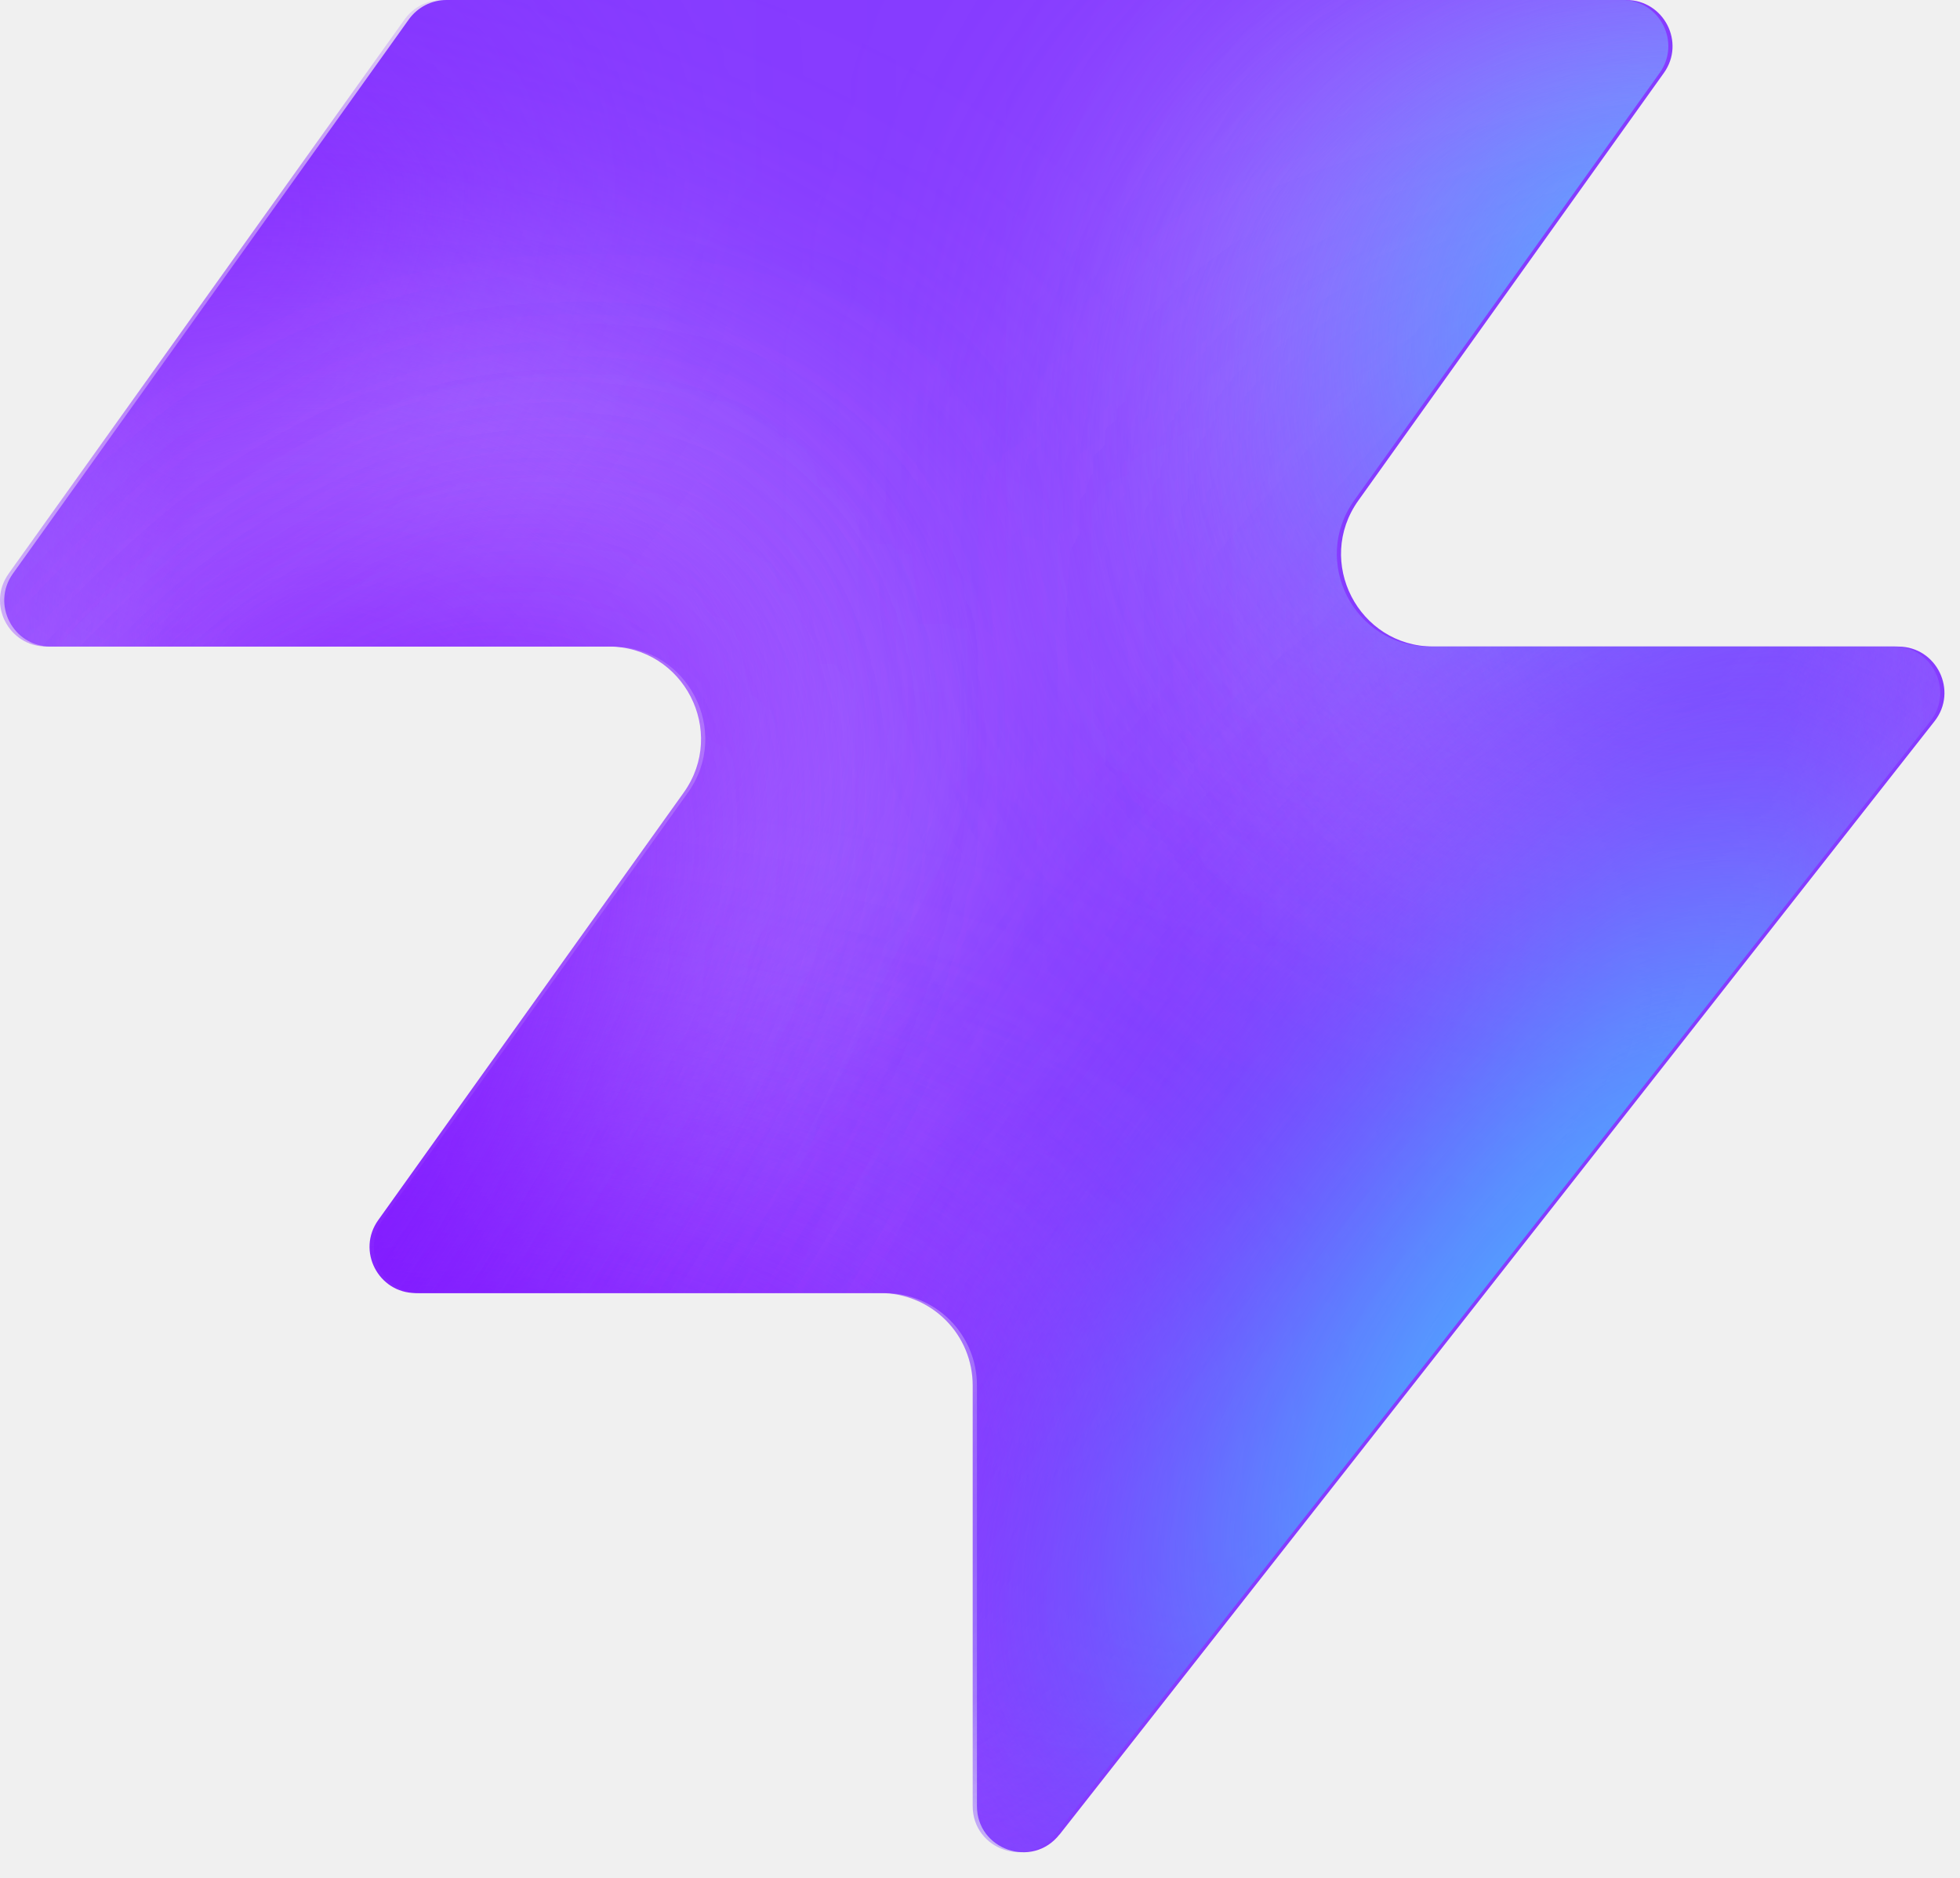
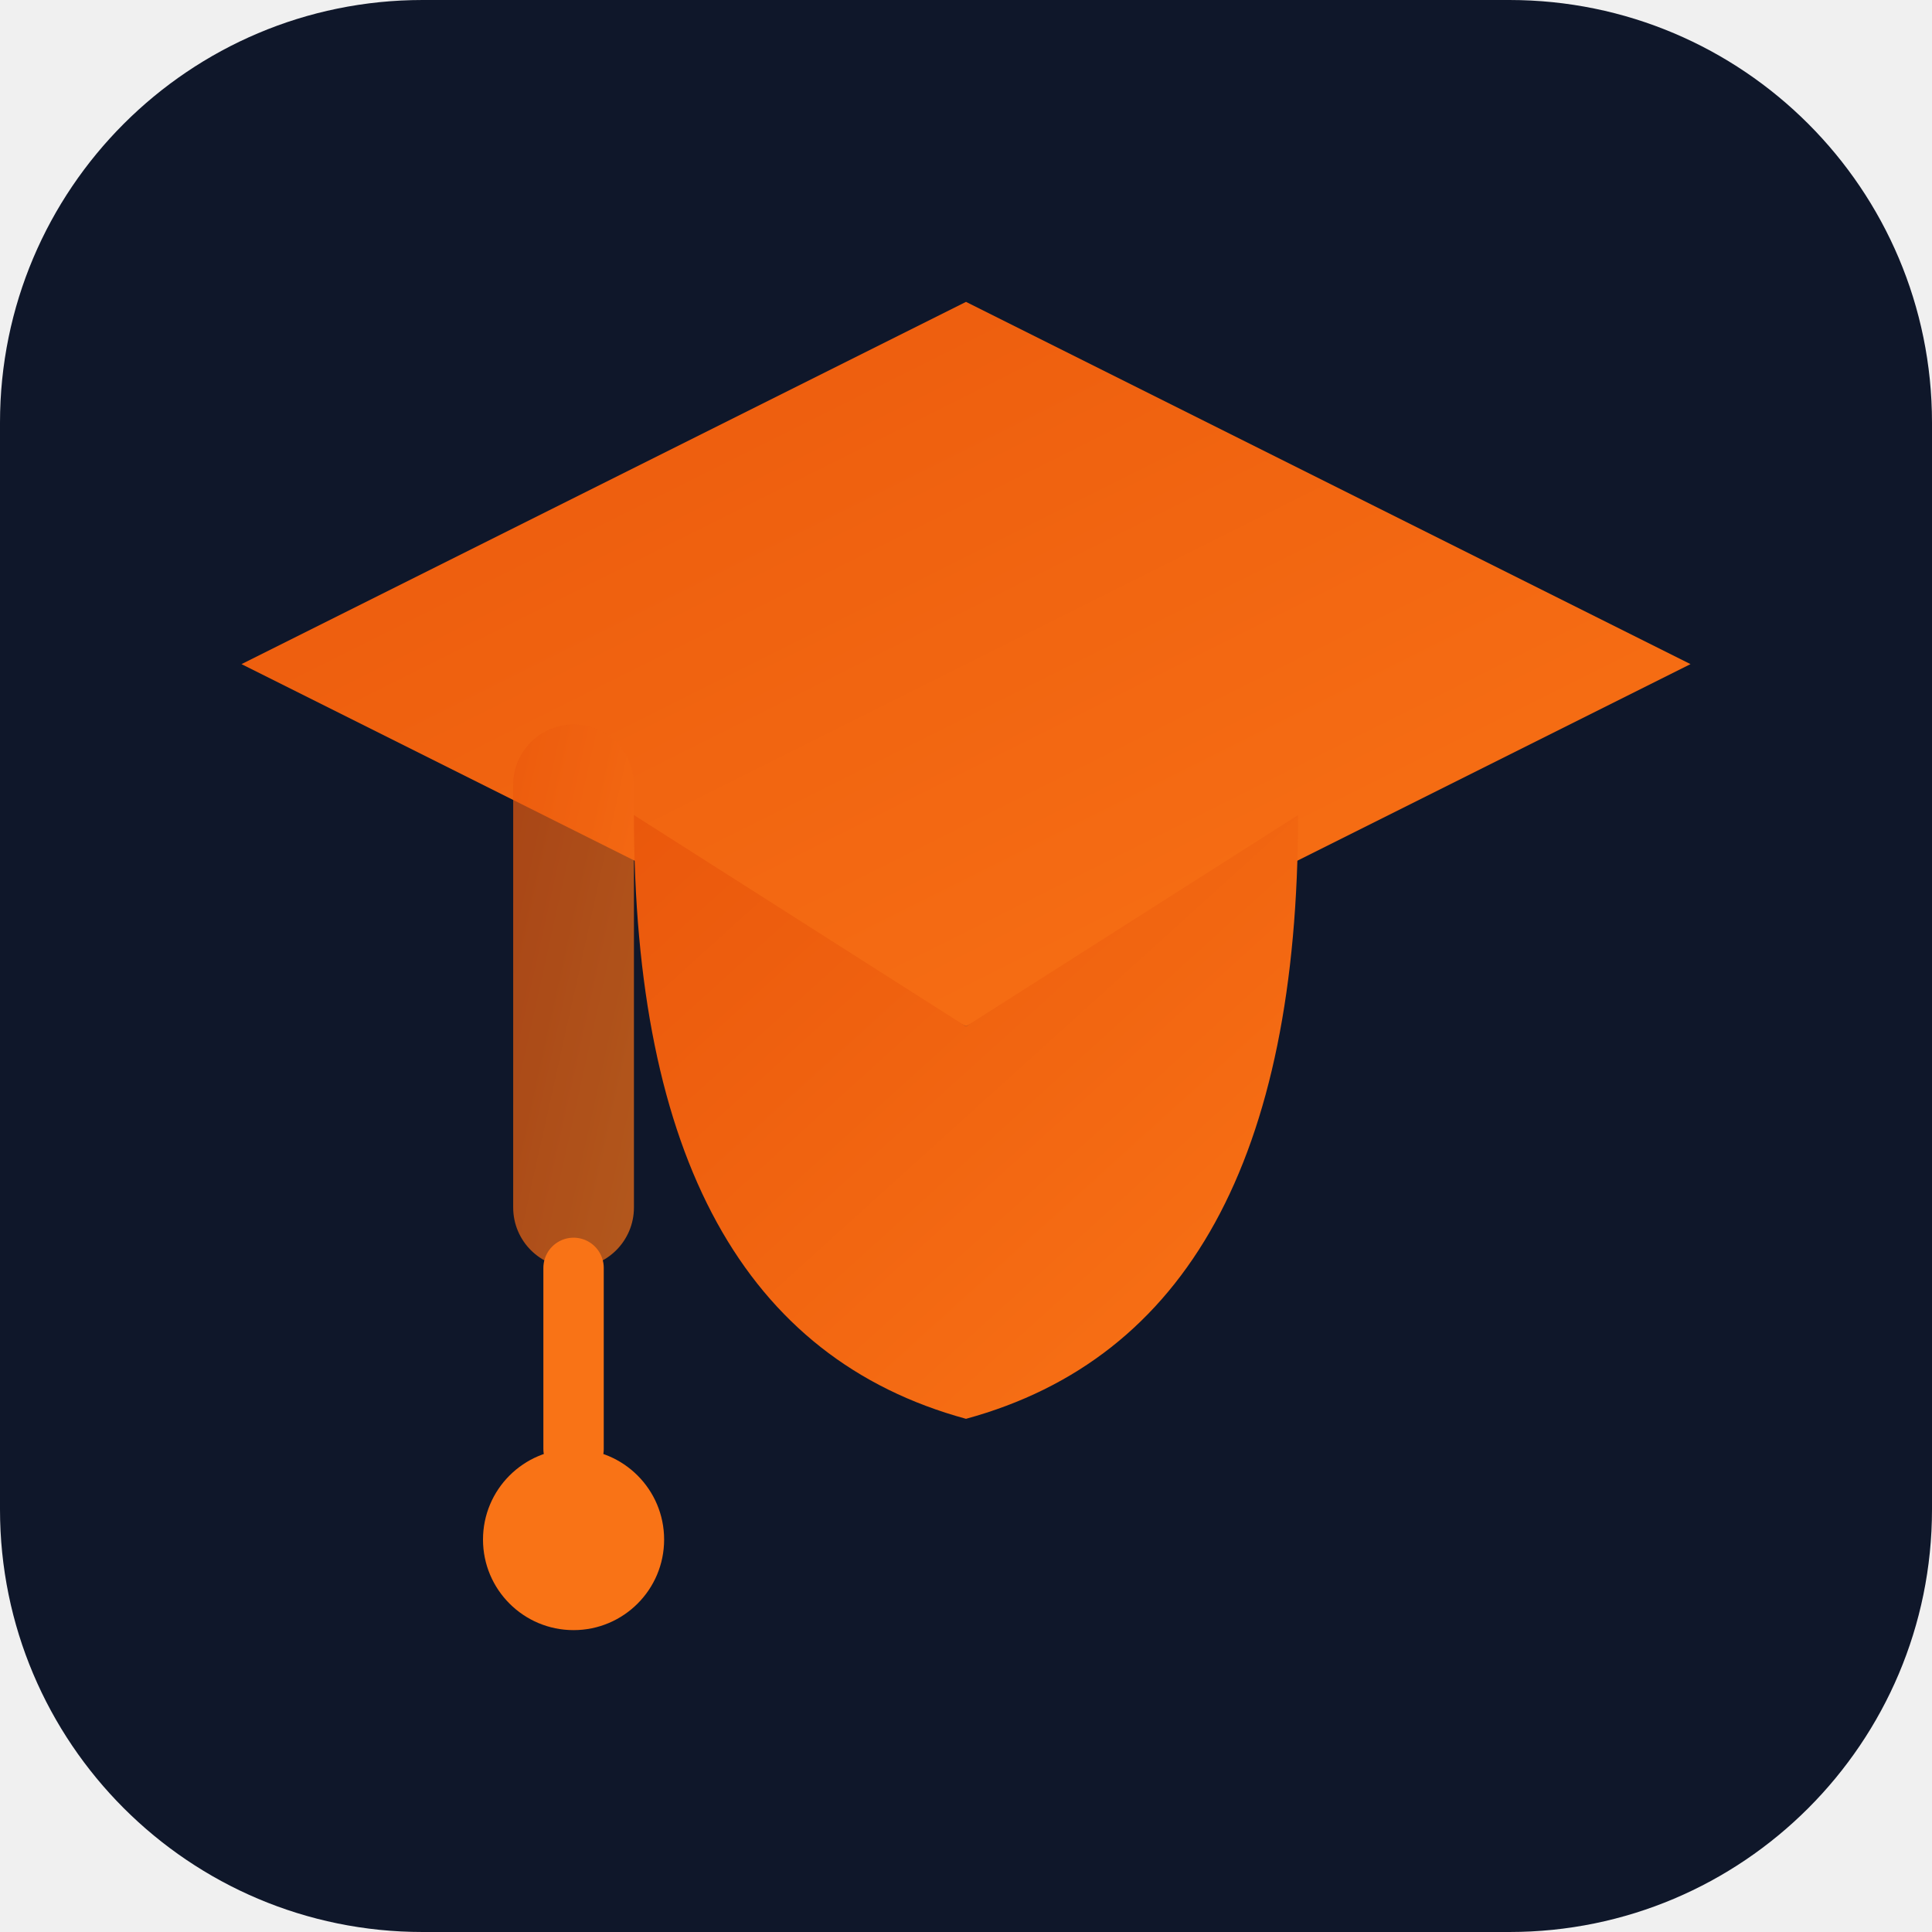
- <svg xmlns="http://www.w3.org/2000/svg" width="48" height="46" fill="none" viewBox="0 0 48 46">
-   <path fill="#863bff" d="M25.946 44.938c-.664.845-2.021.375-2.021-.698V33.937a2.26 2.26 0 0 0-2.262-2.262H10.287c-.92 0-1.456-1.04-.92-1.788l7.48-10.471c1.07-1.497 0-3.578-1.842-3.578H1.237c-.92 0-1.456-1.04-.92-1.788L10.013.474c.214-.297.556-.474.92-.474h28.894c.92 0 1.456 1.04.92 1.788l-7.48 10.471c-1.07 1.498 0 3.579 1.842 3.579h11.377c.943 0 1.473 1.088.89 1.83L25.947 44.94z" style="fill:#863bff;fill:color(display-p3 .525 .23 1);fill-opacity:1" />
-   <mask id="a" width="48" height="46" x="0" y="0" maskUnits="userSpaceOnUse" style="mask-type:alpha">
-     <path fill="#000" d="M25.842 44.938c-.664.844-2.021.375-2.021-.698V33.937a2.26 2.26 0 0 0-2.262-2.262H10.183c-.92 0-1.456-1.04-.92-1.788l7.48-10.471c1.07-1.498 0-3.579-1.842-3.579H1.133c-.92 0-1.456-1.04-.92-1.787L9.91.473c.214-.297.556-.474.92-.474h28.894c.92 0 1.456 1.04.92 1.788l-7.48 10.471c-1.07 1.498 0 3.578 1.842 3.578h11.377c.943 0 1.473 1.088.89 1.832L25.843 44.94z" style="fill:#000;fill-opacity:1" />
-   </mask>
-   <g mask="url(#a)">
-     <g filter="url(#b)">
-       <ellipse cx="5.508" cy="14.704" fill="#ede6ff" rx="5.508" ry="14.704" style="fill:#ede6ff;fill:color(display-p3 .927 .903 1);fill-opacity:1" transform="matrix(.00324 1 1 -.00324 -4.47 31.516)" />
-     </g>
-     <g filter="url(#c)">
-       <ellipse cx="10.399" cy="29.851" fill="#ede6ff" rx="10.399" ry="29.851" style="fill:#ede6ff;fill:color(display-p3 .927 .903 1);fill-opacity:1" transform="matrix(.00324 1 1 -.00324 -39.328 7.883)" />
-     </g>
-     <g filter="url(#d)">
-       <ellipse cx="5.508" cy="30.487" fill="#7e14ff" rx="5.508" ry="30.487" style="fill:#7e14ff;fill:color(display-p3 .492 .077 1);fill-opacity:1" transform="rotate(89.814 -25.913 -14.639)scale(1 -1)" />
-     </g>
-     <g filter="url(#e)">
-       <ellipse cx="5.508" cy="30.599" fill="#7e14ff" rx="5.508" ry="30.599" style="fill:#7e14ff;fill:color(display-p3 .492 .077 1);fill-opacity:1" transform="rotate(89.814 -32.644 -3.334)scale(1 -1)" />
-     </g>
-     <g filter="url(#f)">
-       <ellipse cx="5.508" cy="30.599" fill="#7e14ff" rx="5.508" ry="30.599" style="fill:#7e14ff;fill:color(display-p3 .492 .077 1);fill-opacity:1" transform="matrix(.00324 1 1 -.00324 -34.34 30.47)" />
-     </g>
-     <g filter="url(#g)">
-       <ellipse cx="14.072" cy="22.078" fill="#ede6ff" rx="14.072" ry="22.078" style="fill:#ede6ff;fill:color(display-p3 .927 .903 1);fill-opacity:1" transform="rotate(93.35 24.506 48.493)scale(-1 1)" />
-     </g>
-     <g filter="url(#h)">
-       <ellipse cx="3.47" cy="21.501" fill="#7e14ff" rx="3.47" ry="21.501" style="fill:#7e14ff;fill:color(display-p3 .492 .077 1);fill-opacity:1" transform="rotate(89.009 28.708 47.59)scale(-1 1)" />
-     </g>
-     <g filter="url(#i)">
-       <ellipse cx="3.47" cy="21.501" fill="#7e14ff" rx="3.47" ry="21.501" style="fill:#7e14ff;fill:color(display-p3 .492 .077 1);fill-opacity:1" transform="rotate(89.009 28.708 47.59)scale(-1 1)" />
-     </g>
-     <g filter="url(#j)">
-       <ellipse cx=".387" cy="8.972" fill="#7e14ff" rx="4.407" ry="29.108" style="fill:#7e14ff;fill:color(display-p3 .492 .077 1);fill-opacity:1" transform="rotate(39.51 .387 8.972)" />
-     </g>
-     <g filter="url(#k)">
-       <ellipse cx="47.523" cy="-6.092" fill="#7e14ff" rx="4.407" ry="29.108" style="fill:#7e14ff;fill:color(display-p3 .492 .077 1);fill-opacity:1" transform="rotate(37.892 47.523 -6.092)" />
-     </g>
-     <g filter="url(#l)">
-       <ellipse cx="41.412" cy="6.333" fill="#47bfff" rx="5.971" ry="9.665" style="fill:#47bfff;fill:color(display-p3 .28 .748 1);fill-opacity:1" transform="rotate(37.892 41.412 6.333)" />
-     </g>
-     <g filter="url(#m)">
-       <ellipse cx="-1.879" cy="38.332" fill="#7e14ff" rx="4.407" ry="29.108" style="fill:#7e14ff;fill:color(display-p3 .492 .077 1);fill-opacity:1" transform="rotate(37.892 -1.88 38.332)" />
-     </g>
-     <g filter="url(#n)">
-       <ellipse cx="-1.879" cy="38.332" fill="#7e14ff" rx="4.407" ry="29.108" style="fill:#7e14ff;fill:color(display-p3 .492 .077 1);fill-opacity:1" transform="rotate(37.892 -1.88 38.332)" />
-     </g>
-     <g filter="url(#o)">
-       <ellipse cx="35.651" cy="29.907" fill="#7e14ff" rx="4.407" ry="29.108" style="fill:#7e14ff;fill:color(display-p3 .492 .077 1);fill-opacity:1" transform="rotate(37.892 35.651 29.907)" />
-     </g>
-     <g filter="url(#p)">
-       <ellipse cx="38.418" cy="32.4" fill="#47bfff" rx="5.971" ry="15.297" style="fill:#47bfff;fill:color(display-p3 .28 .748 1);fill-opacity:1" transform="rotate(37.892 38.418 32.4)" />
-     </g>
+ <svg xmlns="http://www.w3.org/2000/svg" viewBox="0 0 64 64" width="64" height="64">
+   <defs>
+     <linearGradient id="grad" x1="0%" y1="0%" x2="100%" y2="100%">
+       <stop offset="0%" style="stop-color:#ea580c;stop-opacity:1" />
+       <stop offset="100%" style="stop-color:#f97316;stop-opacity:1" />
+     </linearGradient>
+   </defs>
+   <rect width="64" height="64" rx="14" fill="#0f172a" />
+   <g fill="url(#grad)">
+     <polygon points="32,10 56,22 32,34 8,22" opacity="1" />
+     <rect x="17" y="24" width="4" height="18" rx="2" opacity="0.7" />
+     <path d="M21,27 Q21,44 32,47 Q43,44 43,27 L32,34 Z" />
+     <line x1="19" y1="42" x2="19" y2="48" stroke="#f97316" stroke-width="2" stroke-linecap="round" />
+     <circle cx="19" cy="51" r="3" fill="#f97316" />
  </g>
-   <defs>
-     <filter id="b" width="60.045" height="41.654" x="-19.77" y="16.149" color-interpolation-filters="sRGB" filterUnits="userSpaceOnUse">
-       <feFlood flood-opacity="0" result="BackgroundImageFix" />
-       <feBlend in="SourceGraphic" in2="BackgroundImageFix" result="shape" />
-       <feGaussianBlur result="effect1_foregroundBlur_2002_17158" stdDeviation="7.659" />
-     </filter>
-     <filter id="c" width="90.34" height="51.437" x="-54.613" y="-7.533" color-interpolation-filters="sRGB" filterUnits="userSpaceOnUse">
-       <feFlood flood-opacity="0" result="BackgroundImageFix" />
-       <feBlend in="SourceGraphic" in2="BackgroundImageFix" result="shape" />
-       <feGaussianBlur result="effect1_foregroundBlur_2002_17158" stdDeviation="7.659" />
-     </filter>
-     <filter id="d" width="79.355" height="29.4" x="-49.64" y="2.03" color-interpolation-filters="sRGB" filterUnits="userSpaceOnUse">
-       <feFlood flood-opacity="0" result="BackgroundImageFix" />
-       <feBlend in="SourceGraphic" in2="BackgroundImageFix" result="shape" />
-       <feGaussianBlur result="effect1_foregroundBlur_2002_17158" stdDeviation="4.596" />
-     </filter>
-     <filter id="e" width="79.579" height="29.4" x="-45.045" y="20.029" color-interpolation-filters="sRGB" filterUnits="userSpaceOnUse">
-       <feFlood flood-opacity="0" result="BackgroundImageFix" />
-       <feBlend in="SourceGraphic" in2="BackgroundImageFix" result="shape" />
-       <feGaussianBlur result="effect1_foregroundBlur_2002_17158" stdDeviation="4.596" />
-     </filter>
-     <filter id="f" width="79.579" height="29.4" x="-43.513" y="21.178" color-interpolation-filters="sRGB" filterUnits="userSpaceOnUse">
-       <feFlood flood-opacity="0" result="BackgroundImageFix" />
-       <feBlend in="SourceGraphic" in2="BackgroundImageFix" result="shape" />
-       <feGaussianBlur result="effect1_foregroundBlur_2002_17158" stdDeviation="4.596" />
-     </filter>
-     <filter id="g" width="74.749" height="58.852" x="15.756" y="-17.901" color-interpolation-filters="sRGB" filterUnits="userSpaceOnUse">
-       <feFlood flood-opacity="0" result="BackgroundImageFix" />
-       <feBlend in="SourceGraphic" in2="BackgroundImageFix" result="shape" />
-       <feGaussianBlur result="effect1_foregroundBlur_2002_17158" stdDeviation="7.659" />
-     </filter>
-     <filter id="h" width="61.377" height="25.362" x="23.548" y="2.284" color-interpolation-filters="sRGB" filterUnits="userSpaceOnUse">
-       <feFlood flood-opacity="0" result="BackgroundImageFix" />
-       <feBlend in="SourceGraphic" in2="BackgroundImageFix" result="shape" />
-       <feGaussianBlur result="effect1_foregroundBlur_2002_17158" stdDeviation="4.596" />
-     </filter>
-     <filter id="i" width="61.377" height="25.362" x="23.548" y="2.284" color-interpolation-filters="sRGB" filterUnits="userSpaceOnUse">
-       <feFlood flood-opacity="0" result="BackgroundImageFix" />
-       <feBlend in="SourceGraphic" in2="BackgroundImageFix" result="shape" />
-       <feGaussianBlur result="effect1_foregroundBlur_2002_17158" stdDeviation="4.596" />
-     </filter>
-     <filter id="j" width="56.045" height="63.649" x="-27.636" y="-22.853" color-interpolation-filters="sRGB" filterUnits="userSpaceOnUse">
-       <feFlood flood-opacity="0" result="BackgroundImageFix" />
-       <feBlend in="SourceGraphic" in2="BackgroundImageFix" result="shape" />
-       <feGaussianBlur result="effect1_foregroundBlur_2002_17158" stdDeviation="4.596" />
-     </filter>
-     <filter id="k" width="54.814" height="64.646" x="20.116" y="-38.415" color-interpolation-filters="sRGB" filterUnits="userSpaceOnUse">
-       <feFlood flood-opacity="0" result="BackgroundImageFix" />
-       <feBlend in="SourceGraphic" in2="BackgroundImageFix" result="shape" />
-       <feGaussianBlur result="effect1_foregroundBlur_2002_17158" stdDeviation="4.596" />
-     </filter>
-     <filter id="l" width="33.541" height="35.313" x="24.641" y="-11.323" color-interpolation-filters="sRGB" filterUnits="userSpaceOnUse">
-       <feFlood flood-opacity="0" result="BackgroundImageFix" />
-       <feBlend in="SourceGraphic" in2="BackgroundImageFix" result="shape" />
-       <feGaussianBlur result="effect1_foregroundBlur_2002_17158" stdDeviation="4.596" />
-     </filter>
-     <filter id="m" width="54.814" height="64.646" x="-29.286" y="6.009" color-interpolation-filters="sRGB" filterUnits="userSpaceOnUse">
-       <feFlood flood-opacity="0" result="BackgroundImageFix" />
-       <feBlend in="SourceGraphic" in2="BackgroundImageFix" result="shape" />
-       <feGaussianBlur result="effect1_foregroundBlur_2002_17158" stdDeviation="4.596" />
-     </filter>
-     <filter id="n" width="54.814" height="64.646" x="-29.286" y="6.009" color-interpolation-filters="sRGB" filterUnits="userSpaceOnUse">
-       <feFlood flood-opacity="0" result="BackgroundImageFix" />
-       <feBlend in="SourceGraphic" in2="BackgroundImageFix" result="shape" />
-       <feGaussianBlur result="effect1_foregroundBlur_2002_17158" stdDeviation="4.596" />
-     </filter>
-     <filter id="o" width="54.814" height="64.646" x="8.244" y="-2.416" color-interpolation-filters="sRGB" filterUnits="userSpaceOnUse">
-       <feFlood flood-opacity="0" result="BackgroundImageFix" />
-       <feBlend in="SourceGraphic" in2="BackgroundImageFix" result="shape" />
-       <feGaussianBlur result="effect1_foregroundBlur_2002_17158" stdDeviation="4.596" />
-     </filter>
-     <filter id="p" width="39.409" height="43.623" x="18.713" y="10.588" color-interpolation-filters="sRGB" filterUnits="userSpaceOnUse">
-       <feFlood flood-opacity="0" result="BackgroundImageFix" />
-       <feBlend in="SourceGraphic" in2="BackgroundImageFix" result="shape" />
-       <feGaussianBlur result="effect1_foregroundBlur_2002_17158" stdDeviation="4.596" />
-     </filter>
-   </defs>
+   <text x="32" y="30" font-family="'DM Sans', sans-serif" font-size="0" fill="white" text-anchor="middle" dominant-baseline="middle" font-weight="900" opacity="0" />
</svg>
